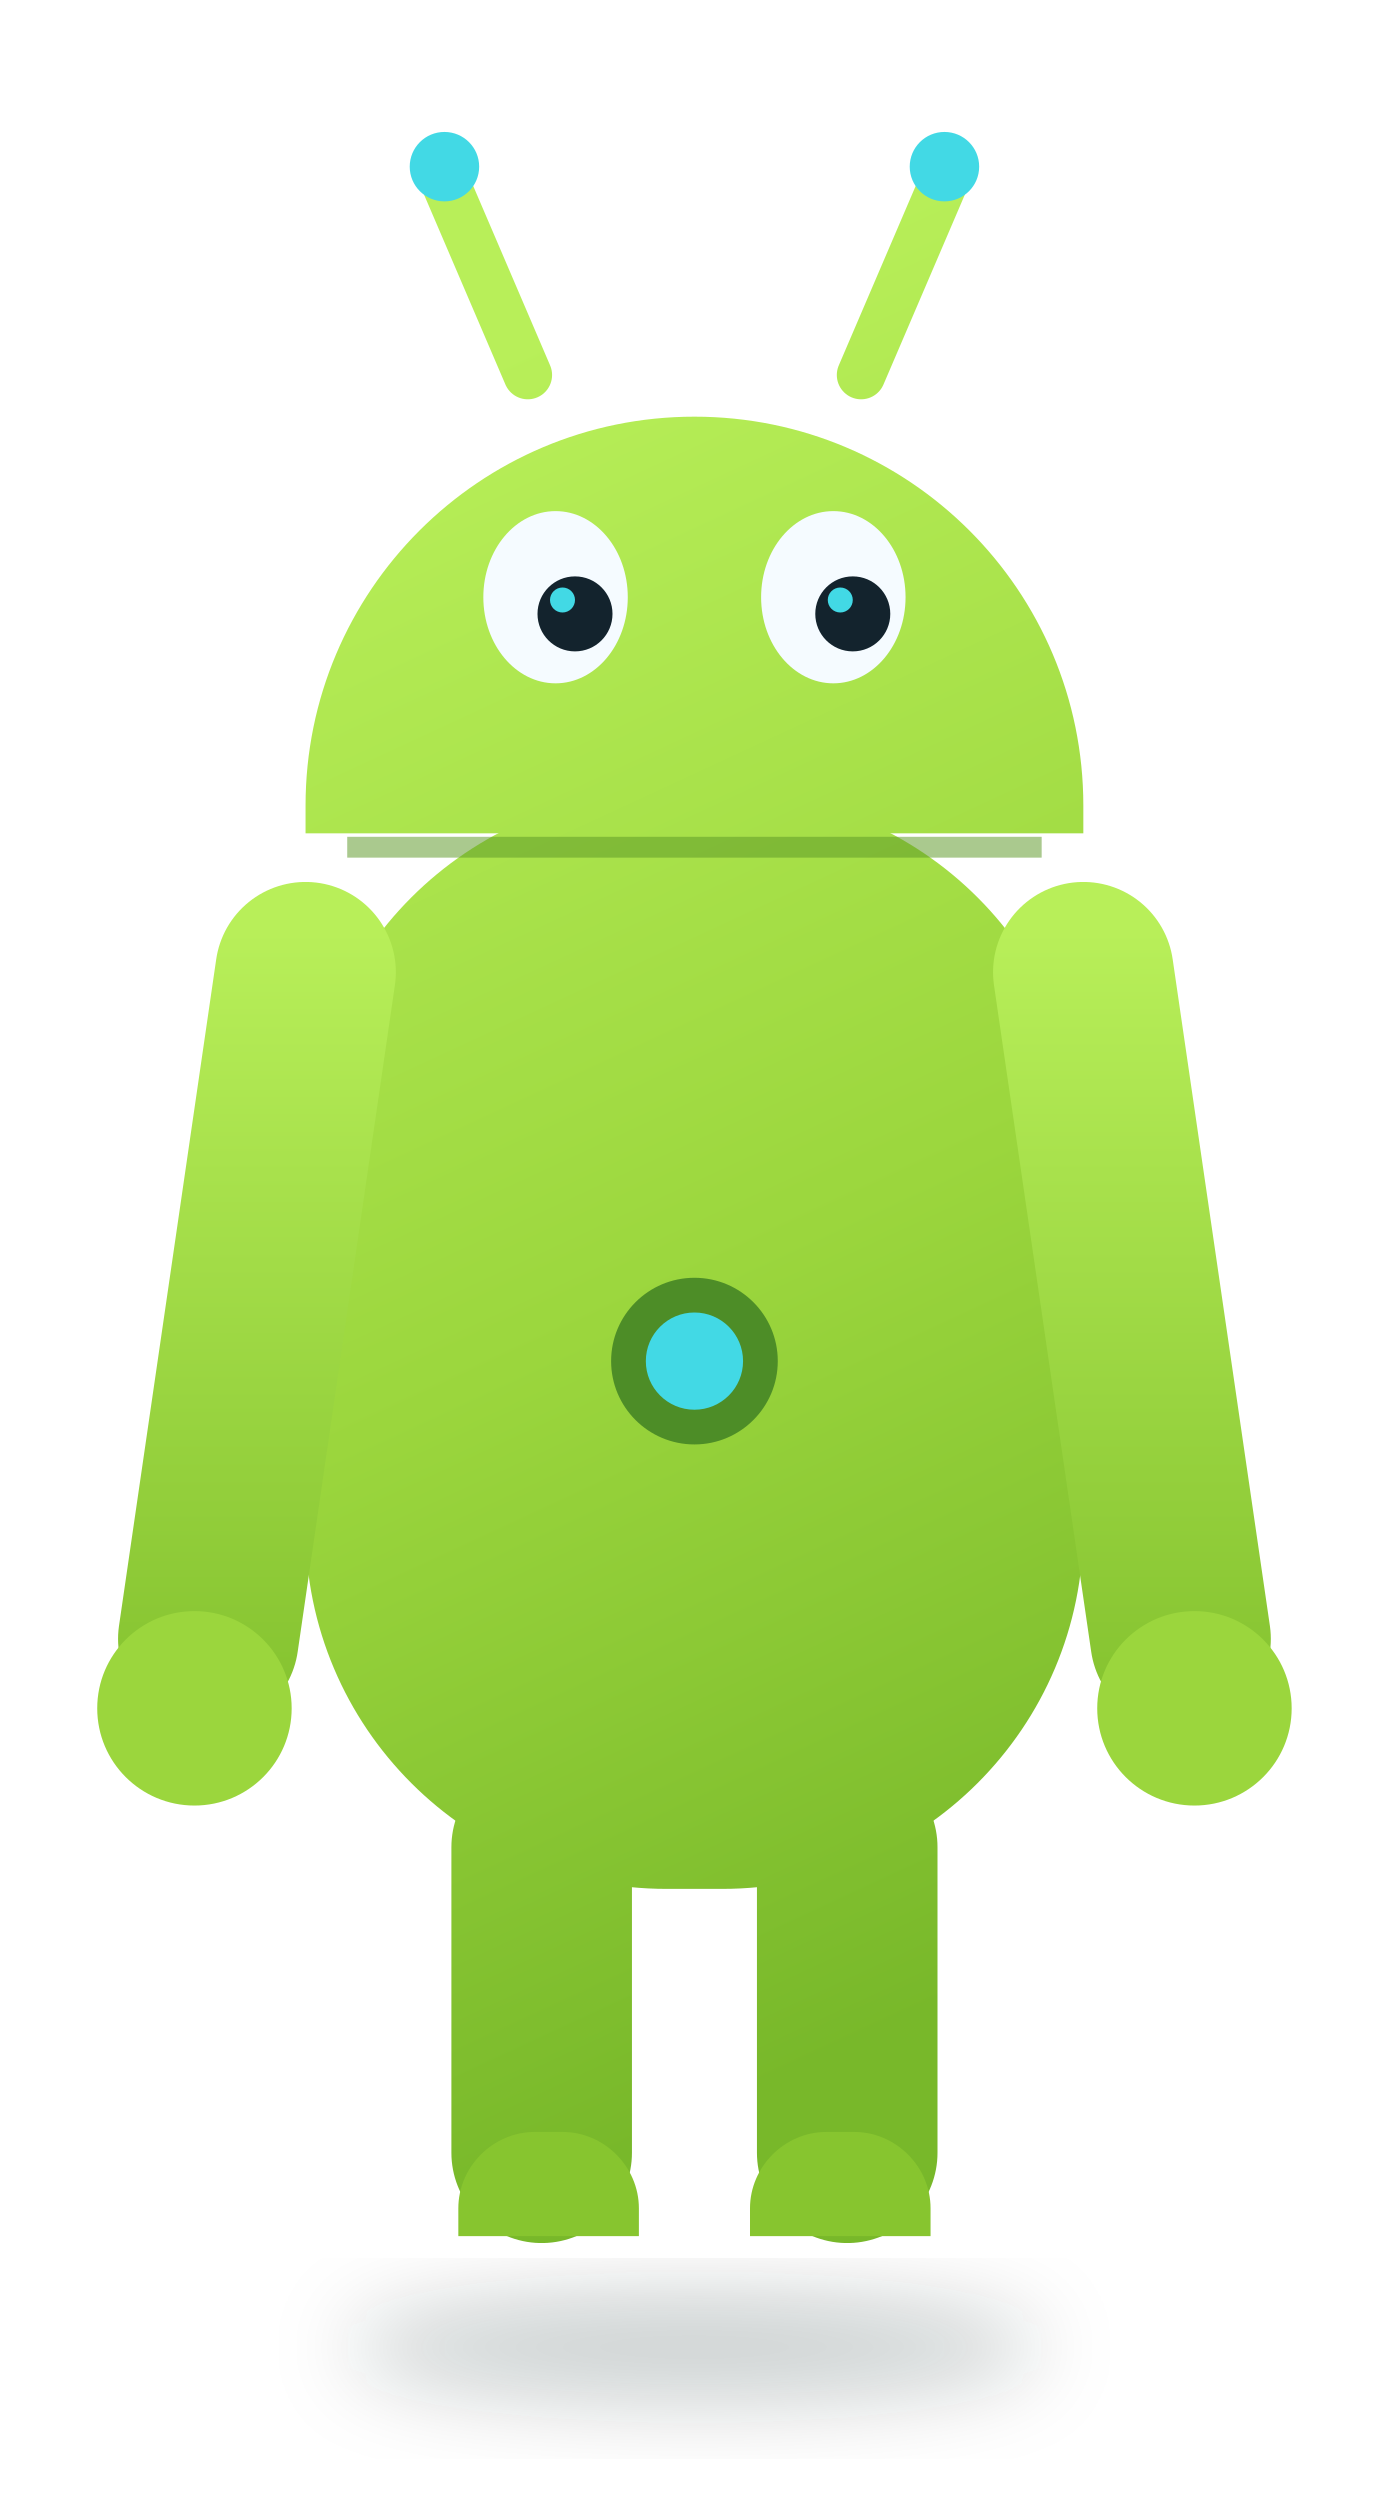
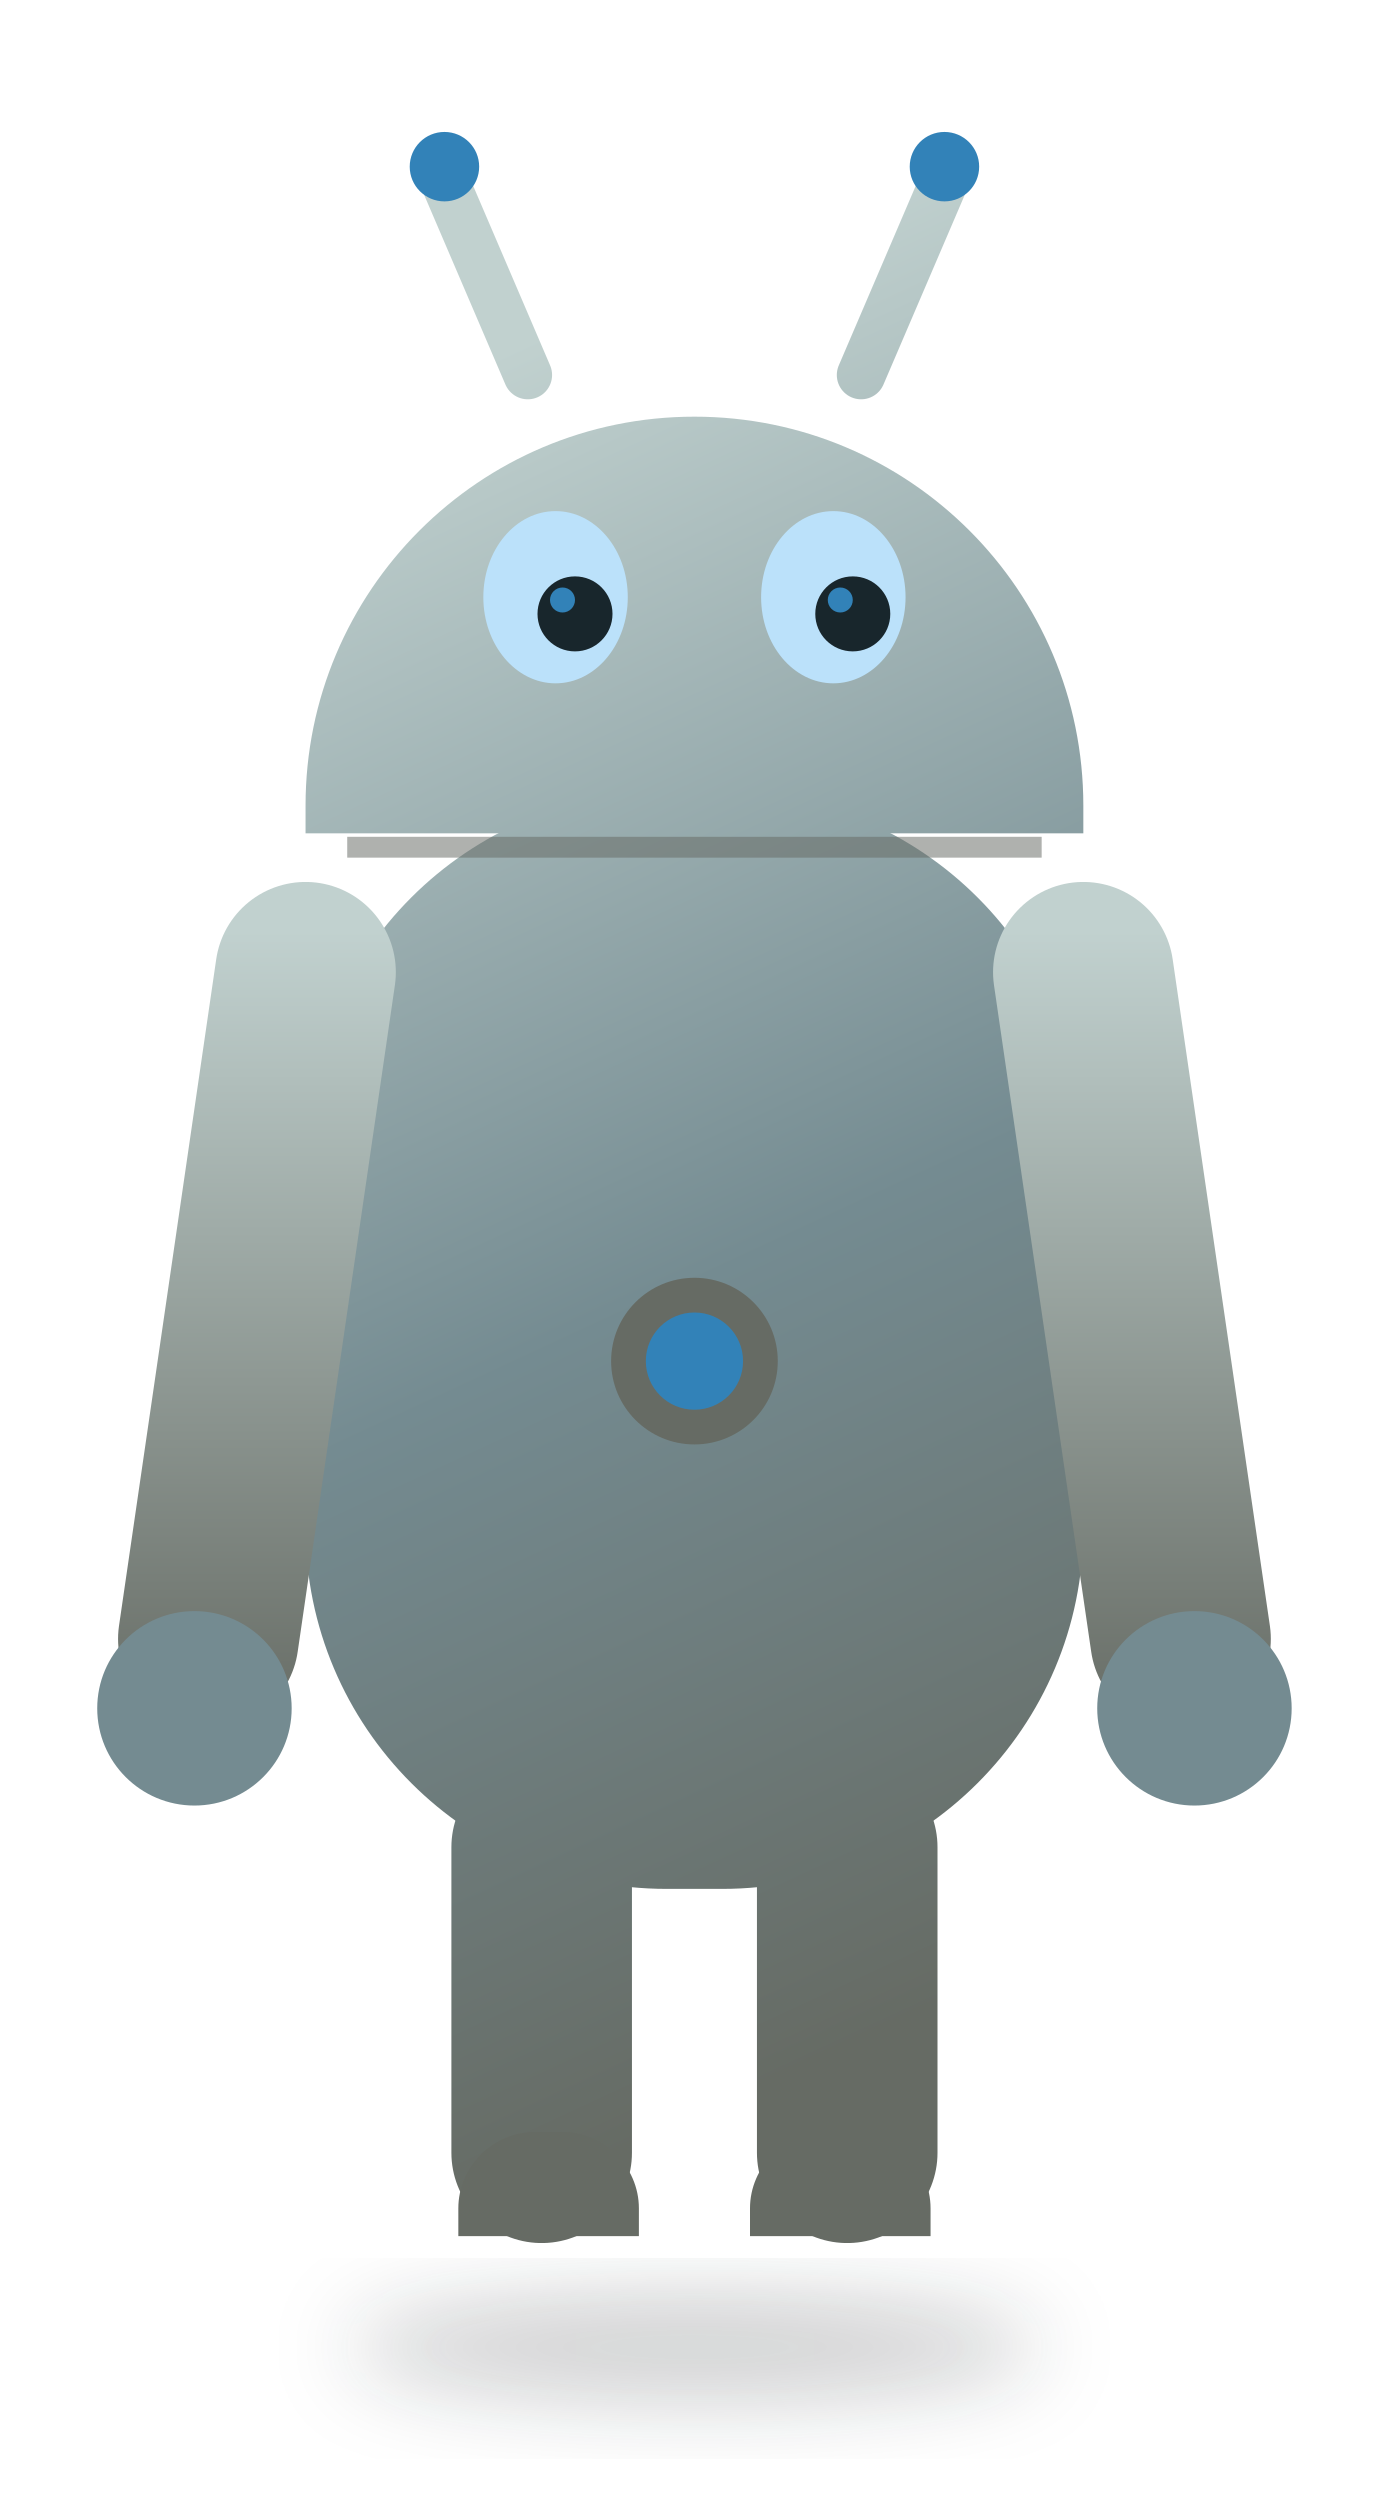
<svg xmlns="http://www.w3.org/2000/svg" viewBox="0 0 100 180" fill="none">
  <defs>
    <linearGradient id="shell" x1="24" y1="31" x2="75" y2="141" gradientUnits="userSpaceOnUse">
-       <stop stop-color="#b8ef59" />
-       <stop offset=".55" stop-color="#9bd63d" />
-       <stop offset="1" stop-color="#78b82a" />
+       <stop stop-color="#C1D1CF" />
+       <stop offset=".55" stop-color="#748B91" />
+       <stop offset="1" stop-color="#666B64" />
    </linearGradient>
    <linearGradient id="arm" x1="18" y1="67" x2="18" y2="125" gradientUnits="userSpaceOnUse">
-       <stop stop-color="#b8ef59" />
-       <stop offset="1" stop-color="#83c12e" />
+       <stop stop-color="#C1D1CF" />
+       <stop offset="1" stop-color="#666B64" />
    </linearGradient>
    <filter id="soft-shadow" x="-30%" y="-30%" width="160%" height="180%">
      <feGaussianBlur stdDeviation="3" />
    </filter>
  </defs>
-   <ellipse cx="50" cy="169" rx="25" ry="4" fill="#061318" opacity=".2" filter="url(#soft-shadow)" />
+   <ellipse cx="50" cy="169" rx="25" ry="4" fill="#171F22" opacity=".2" filter="url(#soft-shadow)" />
  <path d="M38 27 32 13M62 27l6-14" stroke="url(#shell)" stroke-width="3.5" stroke-linecap="round" />
-   <circle cx="32" cy="12" r="2.5" fill="#42d9e5" />
-   <circle cx="68" cy="12" r="2.5" fill="#42d9e5" />
+   <circle cx="32" cy="12" r="2.5" fill="#3282B8" />
+   <circle cx="68" cy="12" r="2.5" fill="#3282B8" />
  <rect x="22" y="57" width="56" height="79" rx="26" fill="url(#shell)" />
  <path d="M22 58a28 28 0 0 1 56 0v2H22v-2Z" fill="url(#shell)" />
-   <path d="M25 61h50" stroke="#5d9828" stroke-opacity=".52" stroke-width="1.5" />
+   <path d="M25 61h50" stroke="#666B64" stroke-opacity=".52" stroke-width="1.5" />
  <path d="M22 70 15 118M78 70l7 48" stroke="url(#arm)" stroke-width="13" stroke-linecap="round" />
-   <circle cx="14" cy="123" r="7" fill="#9bd63d" />
-   <circle cx="86" cy="123" r="7" fill="#9bd63d" />
+   <circle cx="14" cy="123" r="7" fill="#748B91" />
+   <circle cx="86" cy="123" r="7" fill="#748B91" />
  <path d="M39 133v22M61 133v22" stroke="url(#shell)" stroke-width="13" stroke-linecap="round" />
-   <path d="M33 159c0-3 2.5-5.5 5.5-5.5h2c3 0 5.5 2.5 5.5 5.5v2H33v-2ZM54 159c0-3 2.5-5.5 5.5-5.5h2c3 0 5.5 2.5 5.5 5.5v2H54v-2Z" fill="#87c52f" />
-   <ellipse cx="40" cy="43" rx="5.2" ry="6.2" fill="#f5fbff" />
-   <ellipse cx="60" cy="43" rx="5.2" ry="6.2" fill="#f5fbff" />
-   <circle cx="41.4" cy="44.2" r="2.7" fill="#13232d" />
-   <circle cx="61.4" cy="44.2" r="2.7" fill="#13232d" />
-   <circle cx="40.5" cy="43.2" r=".9" fill="#42d9e5" />
-   <circle cx="60.5" cy="43.2" r=".9" fill="#42d9e5" />
-   <circle cx="50" cy="98" r="6" fill="#4d8d27" />
-   <circle cx="50" cy="98" r="3.5" fill="#42d9e5" />
+   <path d="M33 159c0-3 2.5-5.5 5.5-5.5h2c3 0 5.5 2.5 5.5 5.5v2H33v-2ZM54 159c0-3 2.5-5.5 5.5-5.5h2c3 0 5.5 2.5 5.5 5.5v2H54v-2Z" fill="#666B64" />
+   <ellipse cx="40" cy="43" rx="5.2" ry="6.2" fill="#BBE1FA" />
+   <ellipse cx="60" cy="43" rx="5.2" ry="6.2" fill="#BBE1FA" />
+   <circle cx="41.4" cy="44.2" r="2.7" fill="#18262C" />
+   <circle cx="61.4" cy="44.2" r="2.7" fill="#18262C" />
+   <circle cx="40.5" cy="43.2" r=".9" fill="#3282B8" />
+   <circle cx="60.5" cy="43.2" r=".9" fill="#3282B8" />
+   <circle cx="50" cy="98" r="6" fill="#666B64" />
+   <circle cx="50" cy="98" r="3.5" fill="#3282B8" />
</svg>
